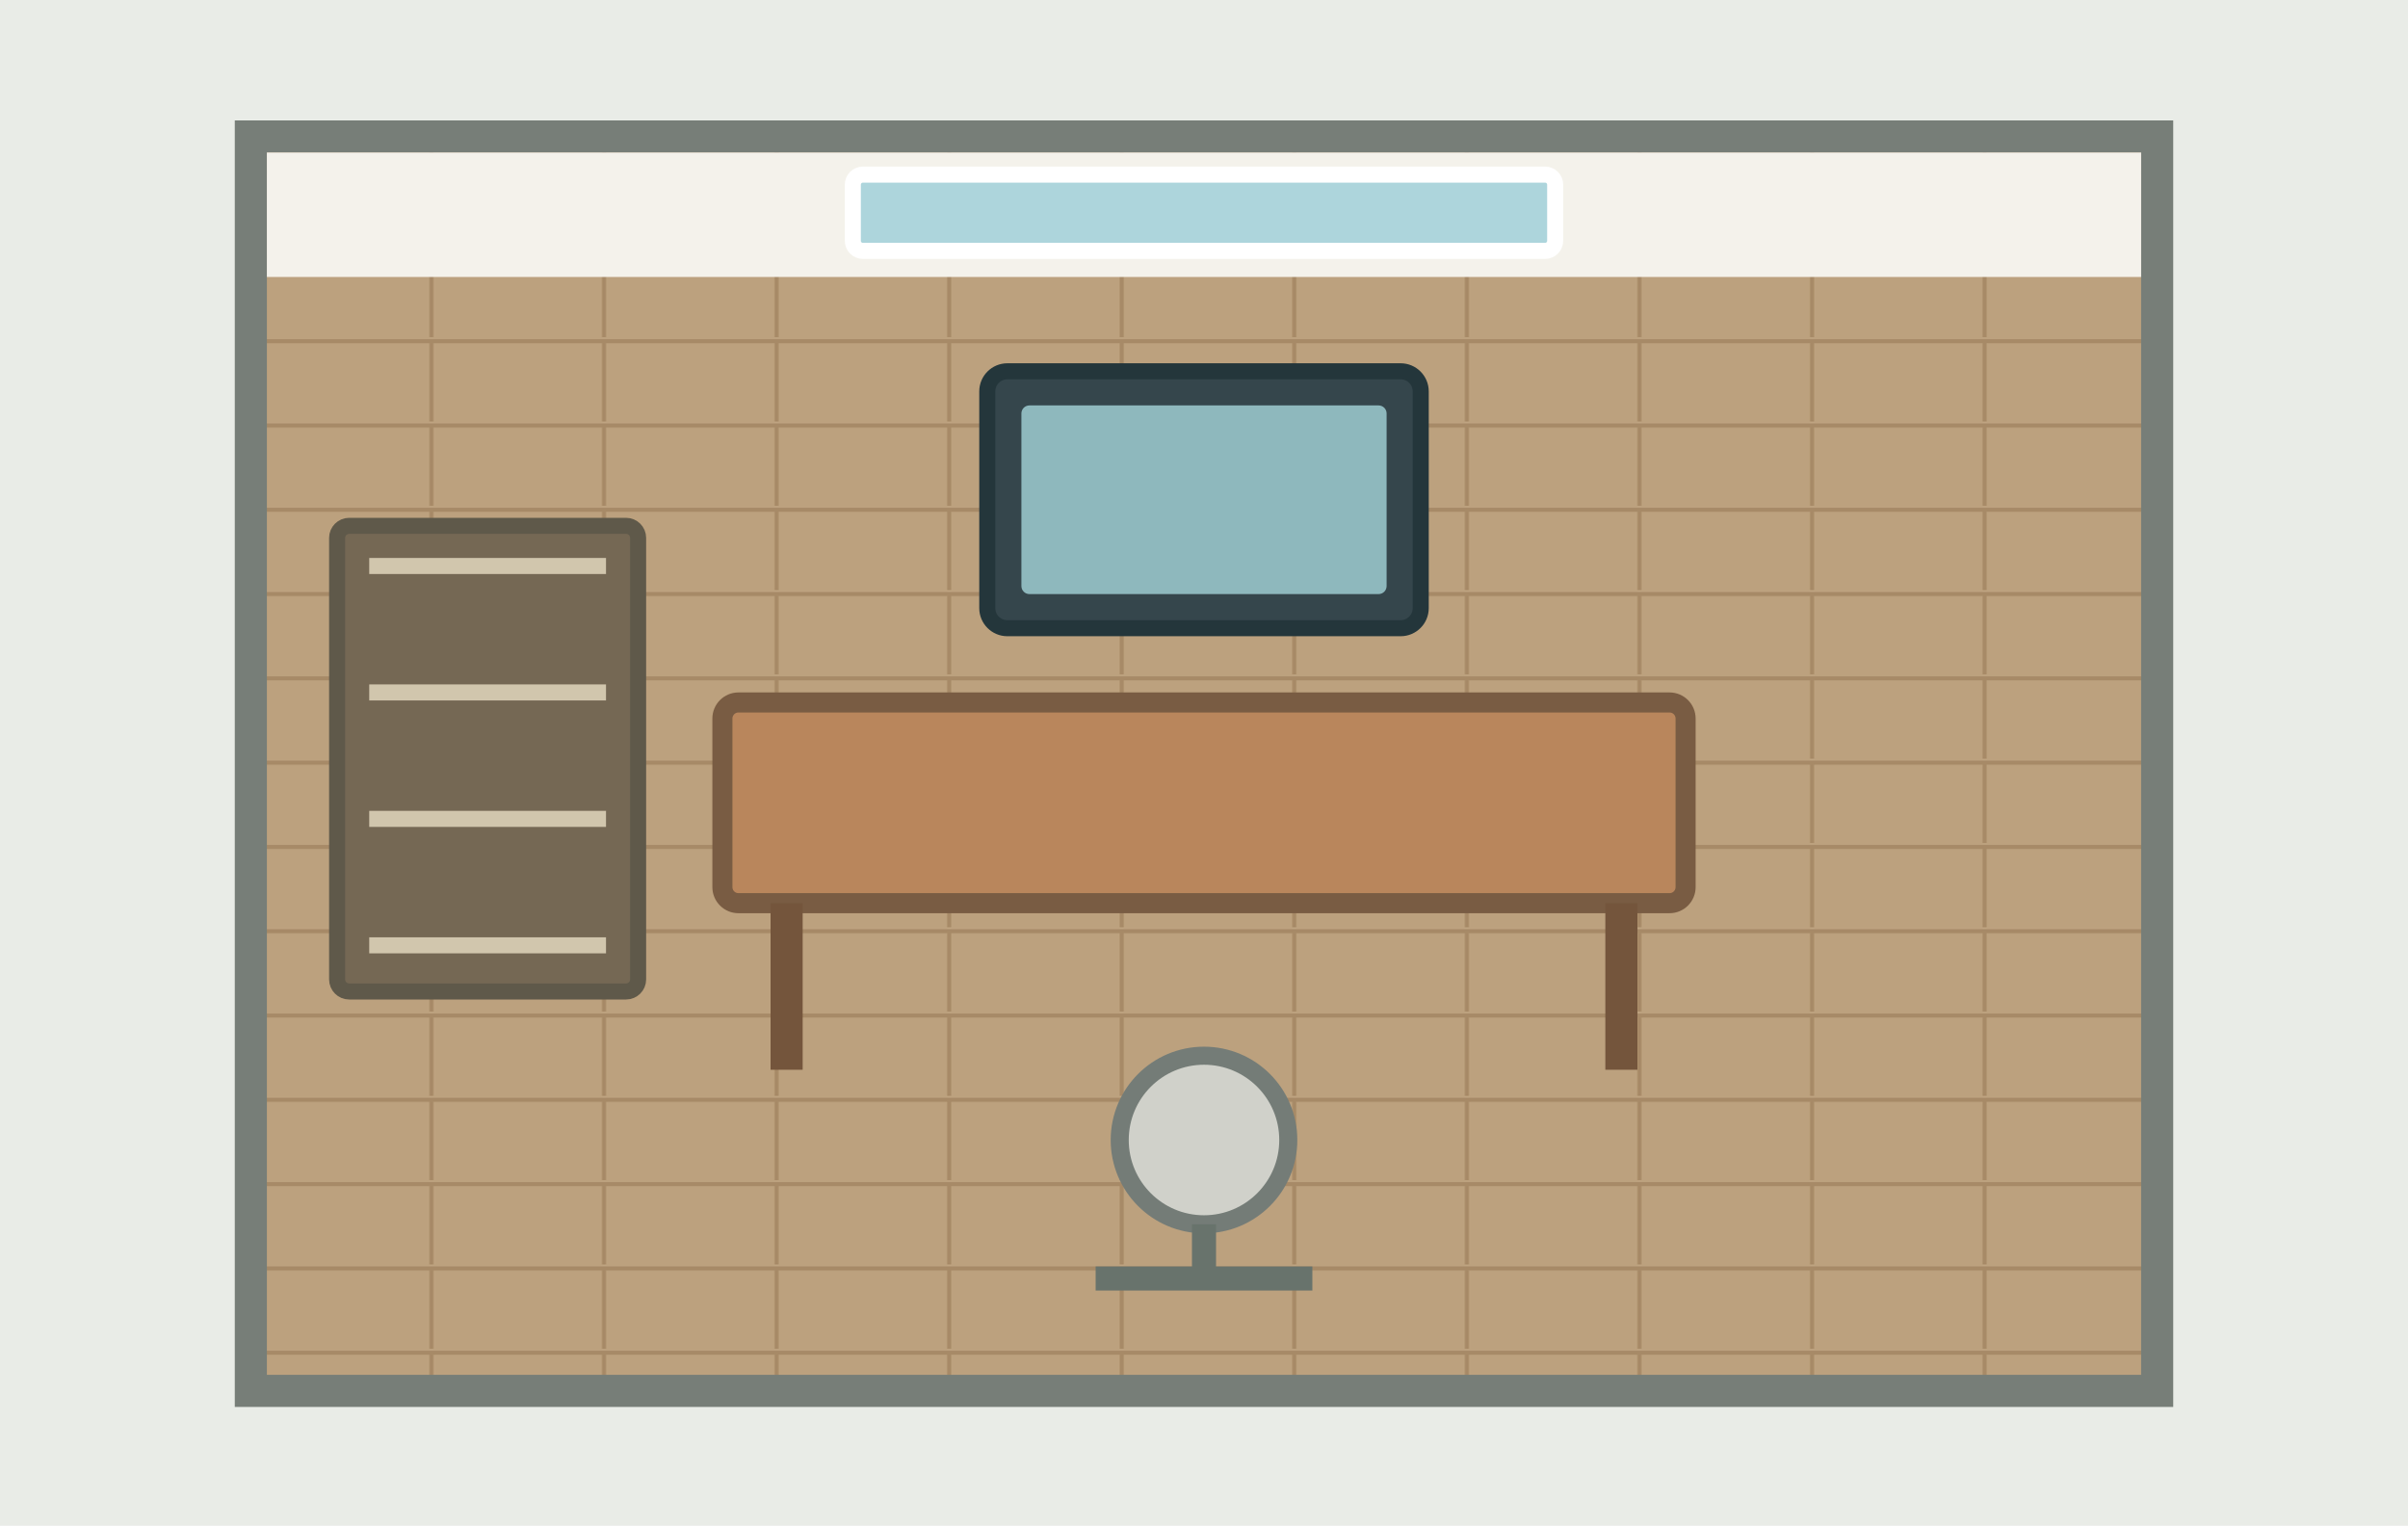
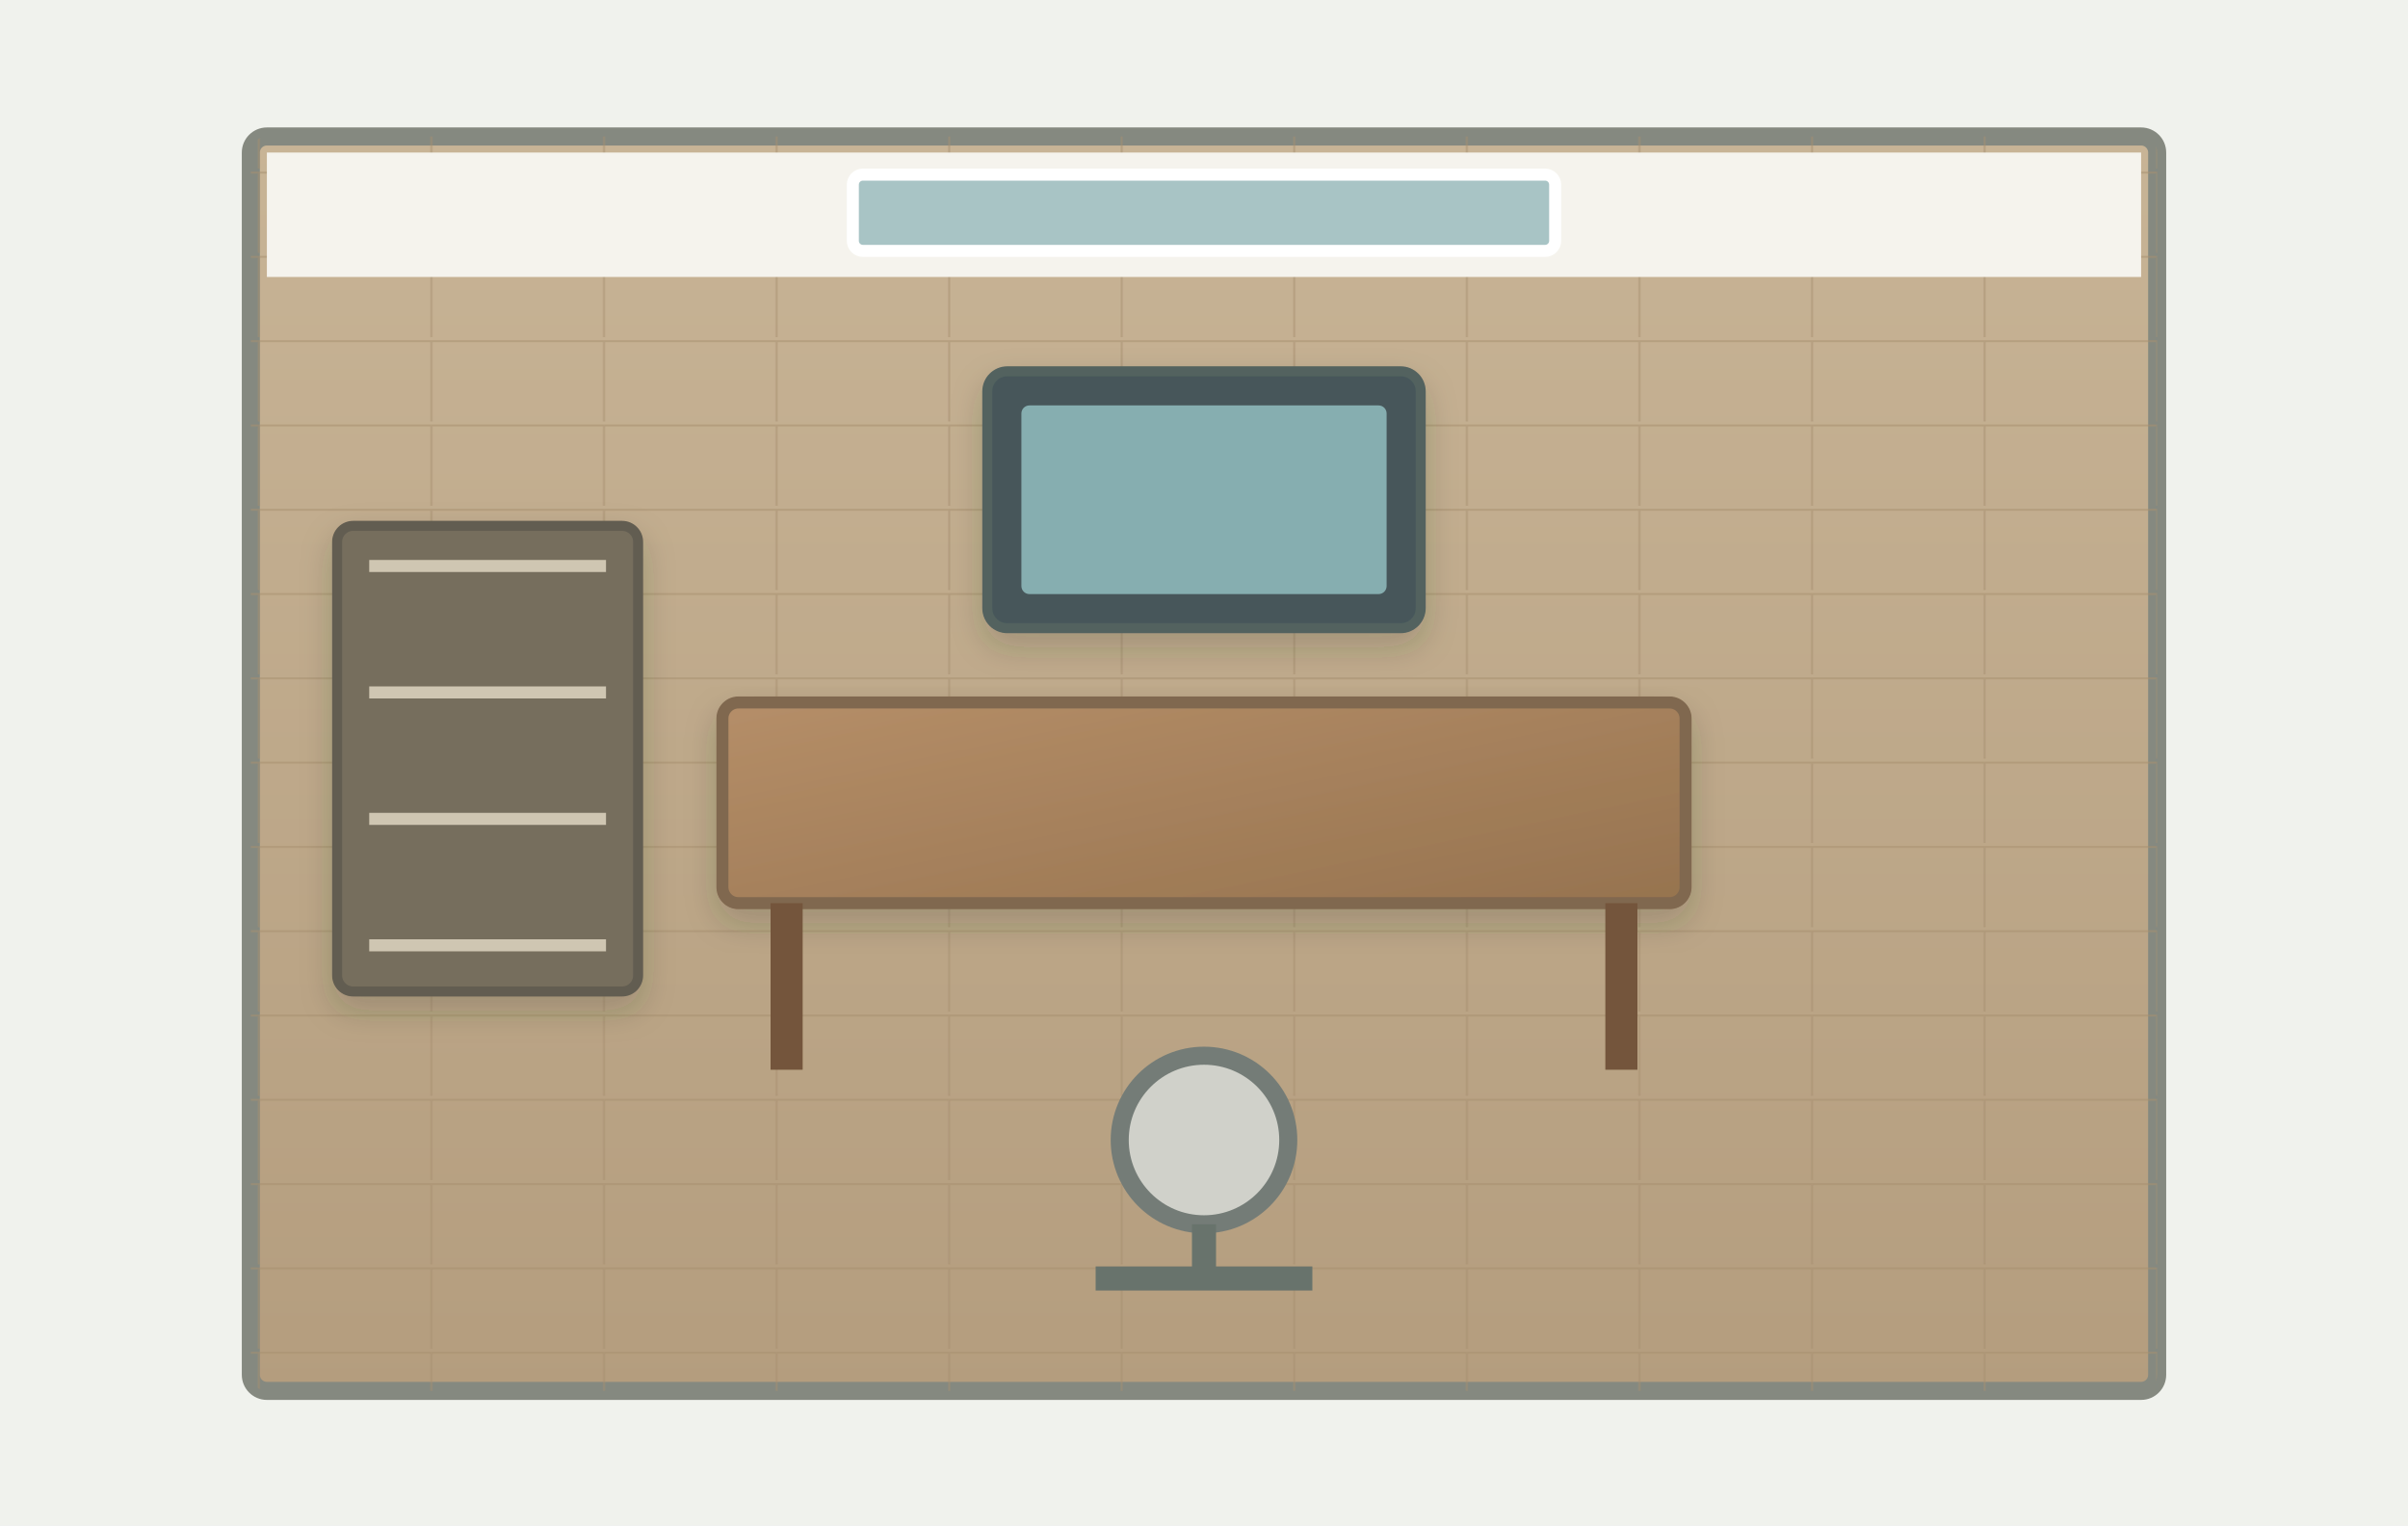
<svg xmlns="http://www.w3.org/2000/svg" viewBox="0 0 1200 760" preserveAspectRatio="xMidYMid meet">
  <defs>
-     <pattern id="office-floor" width="86" height="42" patternUnits="userSpaceOnUse">
-       <rect width="86" height="42" fill="#bca17e" />
-       <path d="M0 2h86M43 2v40" stroke="#a78a67" stroke-width="2" />
+     <linearGradient id="office-floor" x1="0" y1="0" x2="0" y2="1">
+       <stop stop-color="#c8b496" />
+       <stop offset="1" stop-color="#b49d7e" />
+     </linearGradient>
+     <linearGradient id="desk-top" x1="0" y1="0" x2="1" y2="1">
+       <stop stop-color="#b58e68" />
+       <stop offset="1" stop-color="#96734f" />
+     </linearGradient>
+     <filter id="office-shadow" x="-15%" y="-15%" width="130%" height="140%">
+       <feDropShadow dx="0" dy="7" stdDeviation="8" flood-color="#30342d" flood-opacity=".2" />
+     </filter>
+     <pattern id="floor-grain" width="86" height="42" patternUnits="userSpaceOnUse">
+       <path d="M0 2h86M43 2v40" stroke="#a78f70" stroke-width="1" opacity=".52" />
    </pattern>
  </defs>
-   <rect width="1200" height="760" fill="#e9ece7" />
-   <rect x="125" y="68" width="950" height="625" fill="url(#office-floor)" stroke="#777e78" stroke-width="16" />
-   <rect x="133" y="76" width="934" height="62" fill="#f4f2eb" />
-   <rect x="425" y="87" width="350" height="38" rx="5" fill="#add5dc" stroke="#fff" stroke-width="8" />
-   <rect x="168" y="262" width="150" height="232" rx="6" fill="#756854" stroke="#5f594a" stroke-width="8" />
-   <path d="M184 282h118M184 345h118M184 408h118M184 471h118" stroke="#d1c6ad" stroke-width="8" />
-   <rect x="492" y="185" width="216" height="128" rx="10" fill="#35464c" stroke="#24363b" stroke-width="8" />
-   <rect x="509" y="202" width="182" height="94" rx="4" fill="#8eb8bd" />
-   <rect x="360" y="350" width="480" height="100" rx="8" fill="#b9865c" stroke="#795c43" stroke-width="10" />
+   <rect width="1200" height="760" fill="#f0f2ed" />
+   <rect x="125" y="68" width="950" height="625" rx="8" fill="url(#office-floor)" stroke="#858980" stroke-width="9" />
+   <rect x="125" y="68" width="950" height="625" rx="8" fill="url(#floor-grain)" />
+   <rect x="133" y="76" width="934" height="62" fill="#f5f3ed" />
+   <rect x="425" y="87" width="350" height="38" rx="5" fill="#a8c4c5" stroke="#fff" stroke-width="6" />
+   <rect x="168" y="262" width="150" height="232" rx="8" fill="#766e5d" stroke="#625d51" stroke-width="5" filter="url(#office-shadow)" />
+   <path d="M184 282h118M184 345h118M184 408h118M184 471h118" stroke="#cfc6b2" stroke-width="6" />
+   <rect x="492" y="185" width="216" height="128" rx="10" fill="#46575a" stroke="#52625e" stroke-width="5" filter="url(#office-shadow)" />
+   <rect x="509" y="202" width="182" height="94" rx="4" fill="#86aeb0" />
+   <rect x="360" y="350" width="480" height="100" rx="8" fill="url(#desk-top)" stroke="#80684f" stroke-width="6" filter="url(#office-shadow)" />
  <path d="M392 450v83M808 450v83" stroke="#74553c" stroke-width="16" />
  <circle cx="600" cy="568" r="42" fill="#d0d1ca" stroke="#747c77" stroke-width="9" />
  <path d="M600 610v27m-54 0h108" stroke="#68736c" stroke-width="12" />
</svg>
